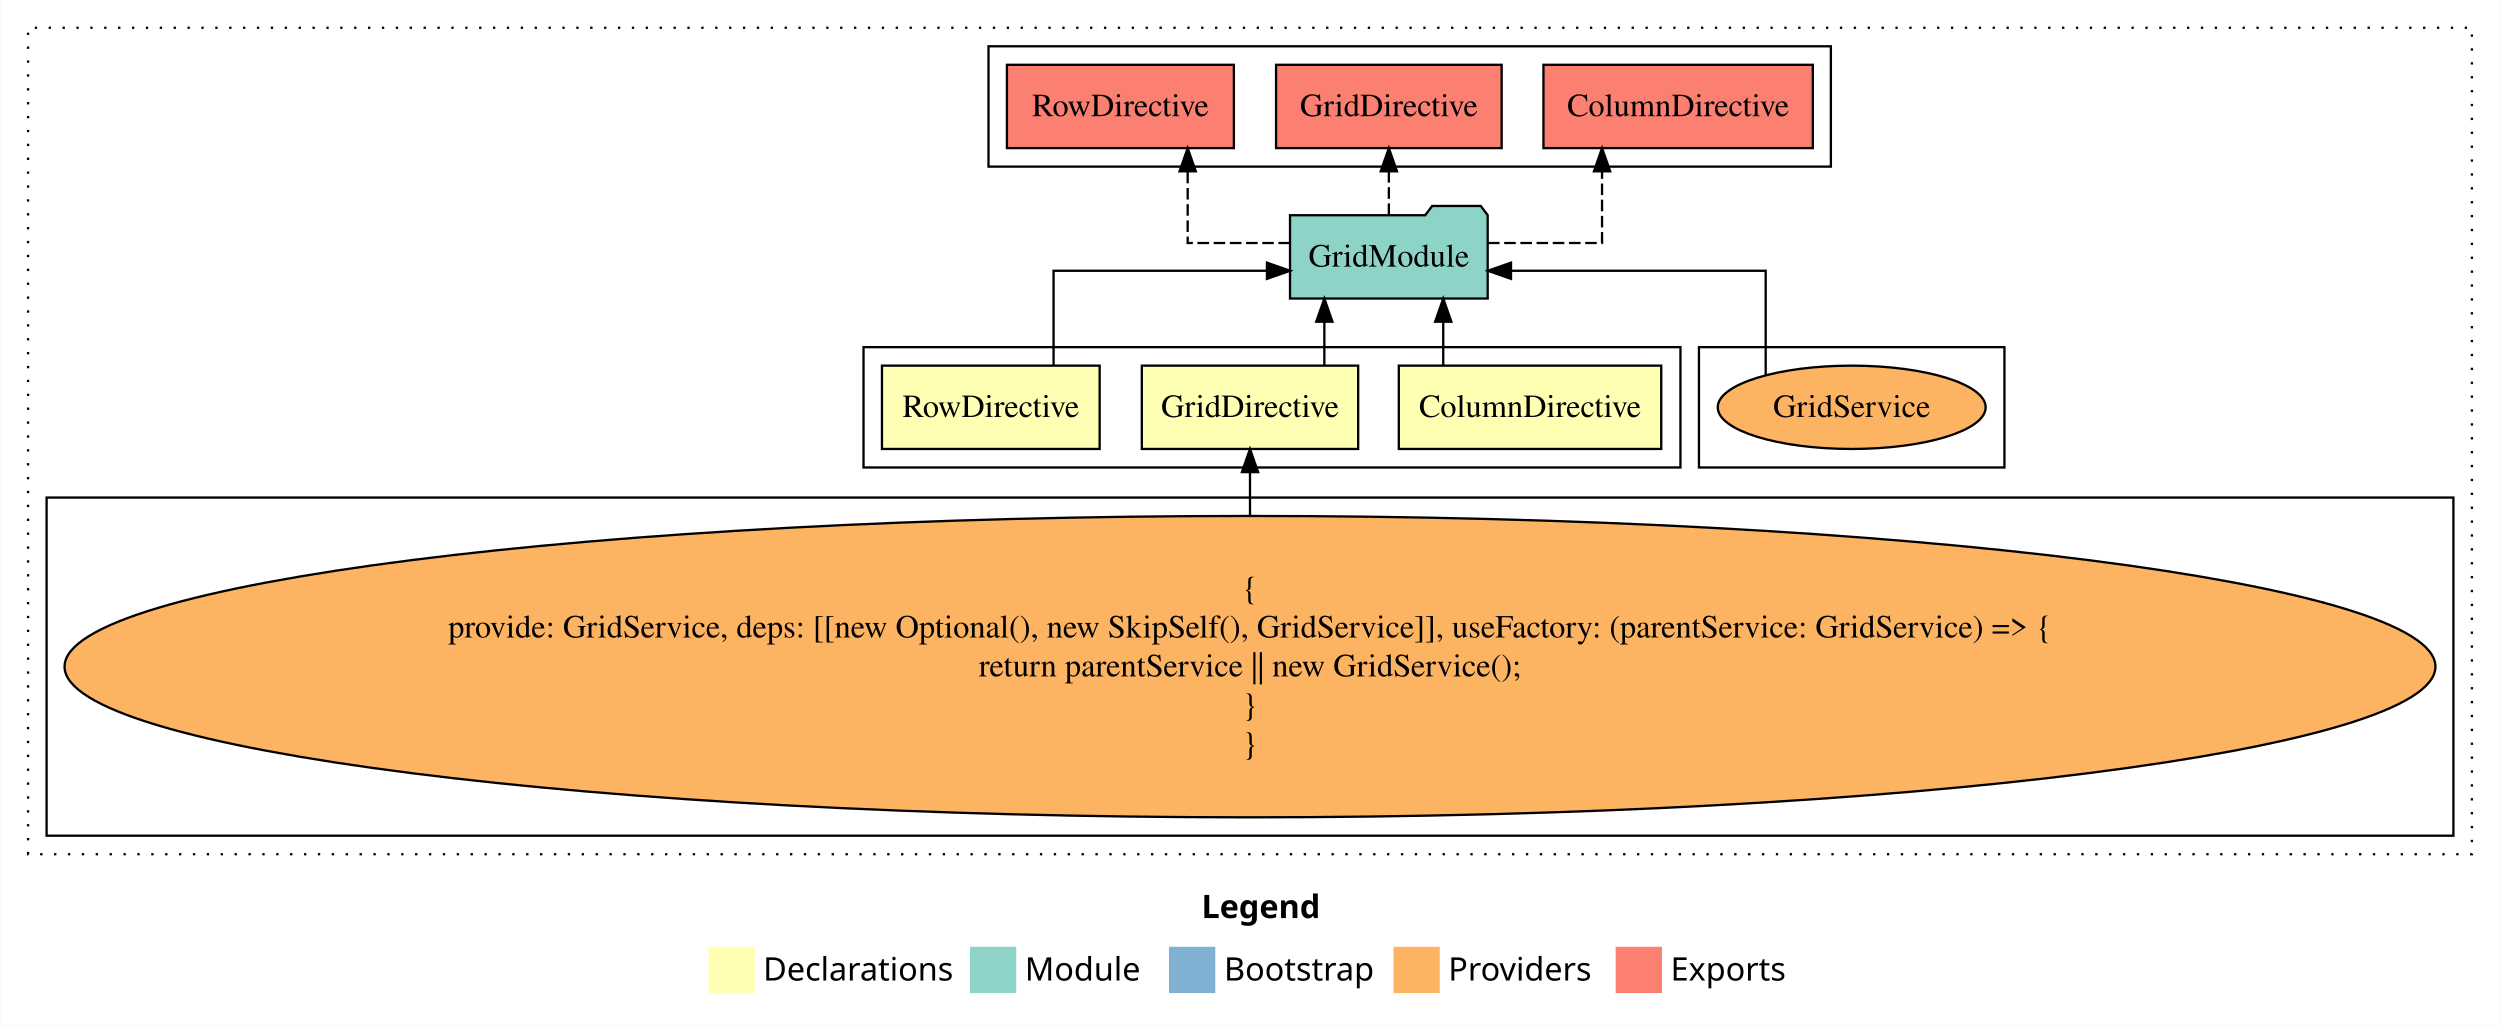
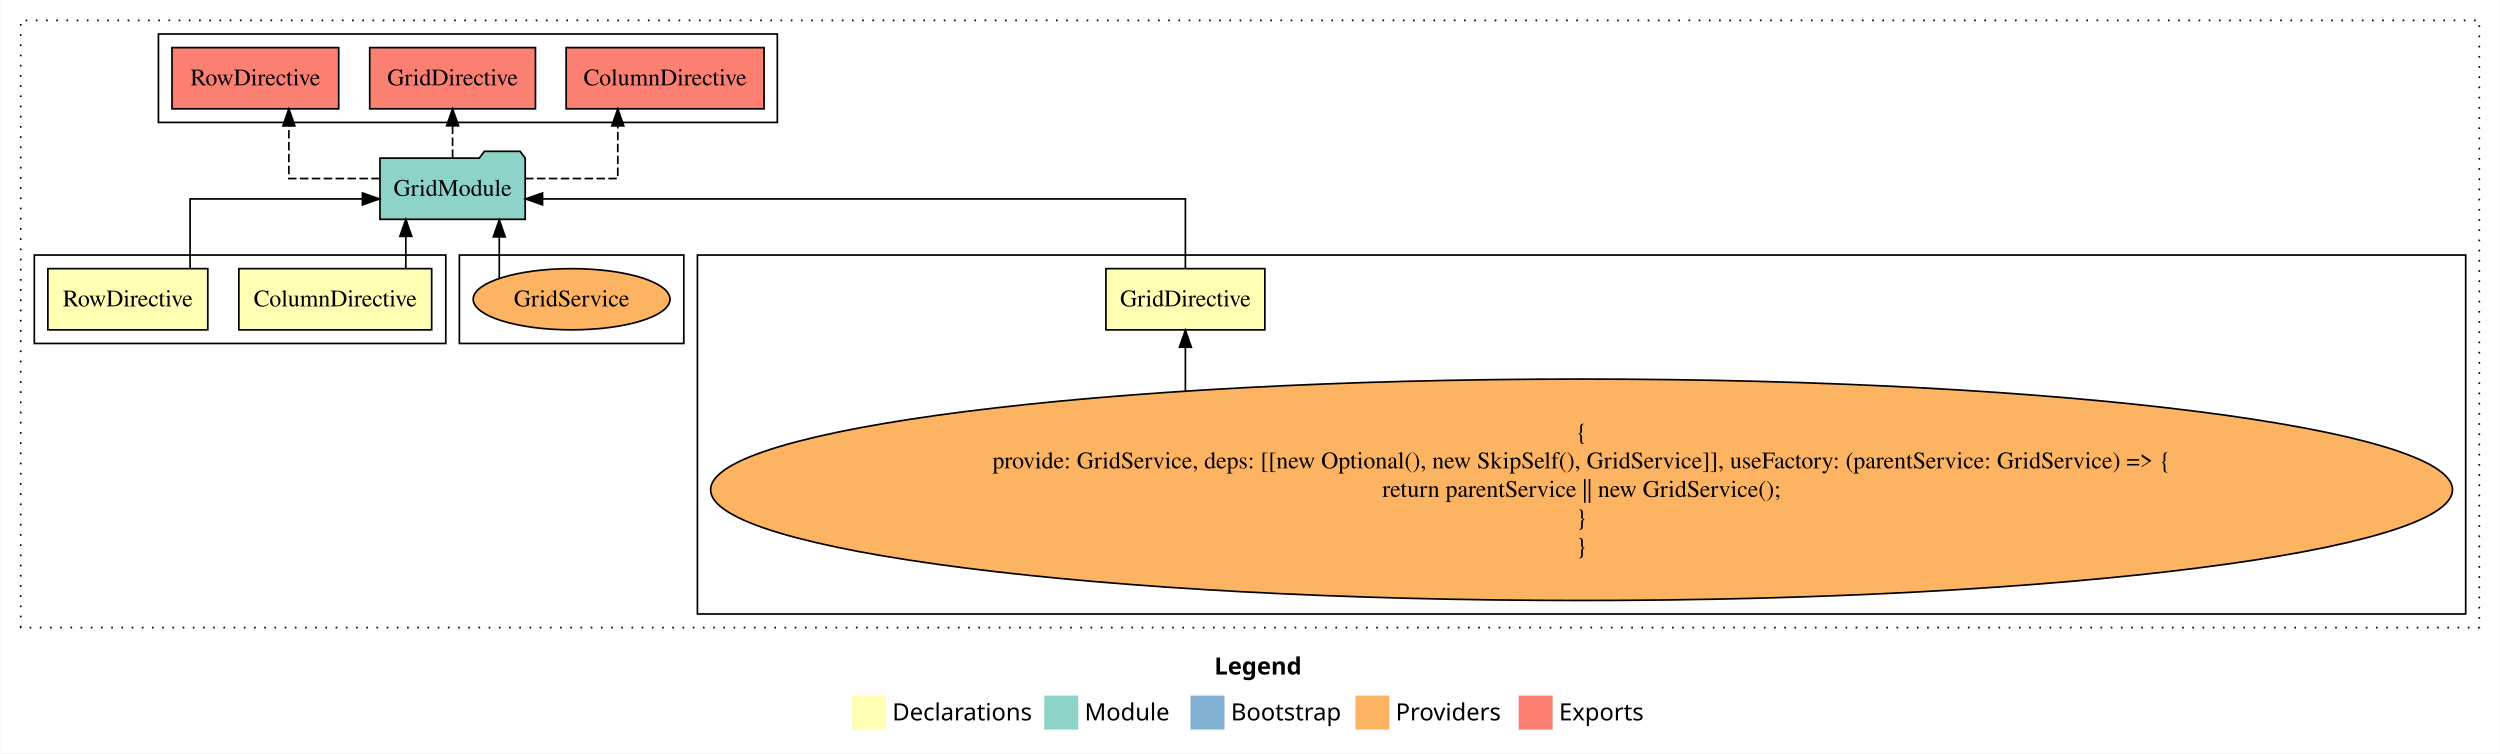
- <svg xmlns="http://www.w3.org/2000/svg" width="1080pt" height="443pt" viewBox="0.00 0.00 1080.00 443.11">
+ <svg xmlns="http://www.w3.org/2000/svg" width="1470pt" height="443pt" viewBox="0.00 0.00 1470.00 443.11">
  <g id="graph0" class="graph" transform="scale(1 1) rotate(0) translate(4 439.11)">
-     <polygon fill="white" stroke="transparent" points="-4,4 -4,-439.11 1076,-439.11 1076,4 -4,4" />
-     <text text-anchor="start" x="515.01" y="-42.4" font-family="Times-12" font-weight="bold" font-size="14.00">Legend</text>
-     <polygon fill="#ffffb3" stroke="transparent" points="302,-10 302,-30 322,-30 322,-10 302,-10" />
-     <text text-anchor="start" x="325.63" y="-15.4" font-family="Times-12" font-size="14.00">  Declarations</text>
-     <polygon fill="#8dd3c7" stroke="transparent" points="415,-10 415,-30 435,-30 435,-10 415,-10" />
-     <text text-anchor="start" x="438.73" y="-15.4" font-family="Times-12" font-size="14.00">  Module</text>
-     <polygon fill="#80b1d3" stroke="transparent" points="501,-10 501,-30 521,-30 521,-10 501,-10" />
-     <text text-anchor="start" x="524.78" y="-15.4" font-family="Times-12" font-size="14.00">  Bootstrap</text>
-     <polygon fill="#fdb462" stroke="transparent" points="598,-10 598,-30 618,-30 618,-10 598,-10" />
-     <text text-anchor="start" x="621.67" y="-15.4" font-family="Times-12" font-size="14.00">  Providers</text>
-     <polygon fill="#fb8072" stroke="transparent" points="694,-10 694,-30 714,-30 714,-10 694,-10" />
-     <text text-anchor="start" x="717.73" y="-15.4" font-family="Times-12" font-size="14.00">  Exports</text>
+     <polygon fill="white" stroke="transparent" points="-4,4 -4,-439.11 1466,-439.11 1466,4 -4,4" />
+     <text text-anchor="start" x="710.01" y="-42.4" font-family="Times-12" font-weight="bold" font-size="14.00">Legend</text>
+     <polygon fill="#ffffb3" stroke="transparent" points="497,-10 497,-30 517,-30 517,-10 497,-10" />
+     <text text-anchor="start" x="520.63" y="-15.4" font-family="Times-12" font-size="14.00">  Declarations</text>
+     <polygon fill="#8dd3c7" stroke="transparent" points="610,-10 610,-30 630,-30 630,-10 610,-10" />
+     <text text-anchor="start" x="633.73" y="-15.4" font-family="Times-12" font-size="14.00">  Module</text>
+     <polygon fill="#80b1d3" stroke="transparent" points="696,-10 696,-30 716,-30 716,-10 696,-10" />
+     <text text-anchor="start" x="719.78" y="-15.4" font-family="Times-12" font-size="14.00">  Bootstrap</text>
+     <polygon fill="#fdb462" stroke="transparent" points="793,-10 793,-30 813,-30 813,-10 793,-10" />
+     <text text-anchor="start" x="816.67" y="-15.4" font-family="Times-12" font-size="14.00">  Providers</text>
+     <polygon fill="#fb8072" stroke="transparent" points="889,-10 889,-30 909,-30 909,-10 889,-10" />
+     <text text-anchor="start" x="912.73" y="-15.4" font-family="Times-12" font-size="14.00">  Exports</text>
    <g id="clust1" class="cluster">
-       <polygon fill="none" stroke="black" stroke-dasharray="1,5" points="8,-70 8,-427.11 1064,-427.11 1064,-70 8,-70" />
+       <polygon fill="none" stroke="black" stroke-dasharray="1,5" points="8,-70 8,-427.11 1454,-427.11 1454,-70 8,-70" />
+     </g>
+     <g id="clust4" class="cluster">
+       <polygon fill="none" stroke="black" points="406,-78 406,-289.11 1446,-289.11 1446,-78 406,-78" />
+     </g>
+     <g id="clust7" class="cluster">
+       <polygon fill="none" stroke="black" points="89,-367.11 89,-419.11 453,-419.11 453,-367.11 89,-367.11" />
+     </g>
+     <g id="clust9" class="cluster">
+       <polygon fill="none" stroke="black" points="266,-237.11 266,-289.11 398,-289.11 398,-237.11 266,-237.11" />
    </g>
    <g id="clust2" class="cluster">
-       <polygon fill="none" stroke="black" points="369,-237.11 369,-289.11 722,-289.11 722,-237.11 369,-237.11" />
-     </g>
-     <g id="clust7" class="cluster">
-       <polygon fill="none" stroke="black" points="423,-367.11 423,-419.11 787,-419.11 787,-367.11 423,-367.11" />
-     </g>
-     <g id="clust9" class="cluster">
-       <polygon fill="none" stroke="black" points="730,-237.11 730,-289.11 862,-289.11 862,-237.11 730,-237.11" />
-     </g>
-     <g id="clust4" class="cluster">
-       <polygon fill="none" stroke="black" points="16,-78 16,-224.11 1056,-224.11 1056,-78 16,-78" />
+       <polygon fill="none" stroke="black" points="16,-237.11 16,-289.11 258,-289.11 258,-237.11 16,-237.11" />
    </g>
    <g id="node1" class="node">
-       <polygon fill="#ffffb3" stroke="black" points="713.7,-281.11 600.3,-281.11 600.3,-245.11 713.7,-245.11 713.7,-281.11" />
-       <text text-anchor="middle" x="657" y="-258.91" font-family="Times,serif" font-size="14.00">ColumnDirective</text>
+       <polygon fill="#ffffb3" stroke="black" points="249.7,-281.11 136.3,-281.11 136.3,-245.11 249.7,-245.11 249.7,-281.11" />
+       <text text-anchor="middle" x="193" y="-258.91" font-family="Times,serif" font-size="14.00">ColumnDirective</text>
    </g>
    <g id="node4" class="node">
-       <polygon fill="#8dd3c7" stroke="black" points="638.71,-346.11 635.71,-350.11 614.71,-350.11 611.71,-346.11 553.29,-346.11 553.29,-310.11 638.71,-310.11 638.71,-346.11" />
-       <text text-anchor="middle" x="596" y="-323.91" font-family="Times,serif" font-size="14.00">GridModule</text>
+       <polygon fill="#8dd3c7" stroke="black" points="304.71,-346.11 301.71,-350.11 280.71,-350.11 277.71,-346.11 219.29,-346.11 219.29,-310.11 304.71,-310.11 304.71,-346.11" />
+       <text text-anchor="middle" x="262" y="-323.91" font-family="Times,serif" font-size="14.00">GridModule</text>
    </g>
    <g id="edge1" class="edge">
-       <path fill="none" stroke="black" d="M619.5,-281.21C619.5,-281.21 619.5,-300.1 619.5,-300.1" />
-       <polygon fill="black" stroke="black" points="616,-300.1 619.5,-310.1 623,-300.1 616,-300.1" />
+       <path fill="none" stroke="black" d="M234.5,-281.21C234.5,-281.21 234.5,-300.1 234.5,-300.1" />
+       <polygon fill="black" stroke="black" points="231,-300.1 234.5,-310.1 238,-300.1 231,-300.1" />
    </g>
    <g id="node2" class="node">
-       <polygon fill="#ffffb3" stroke="black" points="582.74,-281.11 489.26,-281.11 489.26,-245.11 582.74,-245.11 582.74,-281.11" />
-       <text text-anchor="middle" x="536" y="-258.91" font-family="Times,serif" font-size="14.00">GridDirective</text>
+       <polygon fill="#ffffb3" stroke="black" points="739.74,-281.11 646.26,-281.11 646.26,-245.11 739.74,-245.11 739.74,-281.11" />
+       <text text-anchor="middle" x="693" y="-258.91" font-family="Times,serif" font-size="14.00">GridDirective</text>
    </g>
    <g id="edge2" class="edge">
-       <path fill="none" stroke="black" d="M568.13,-281.21C568.13,-281.21 568.13,-300.1 568.13,-300.1" />
-       <polygon fill="black" stroke="black" points="564.63,-300.1 568.13,-310.1 571.63,-300.1 564.63,-300.1" />
+       <path fill="none" stroke="black" d="M693,-281.13C693,-298.48 693,-322.11 693,-322.11 693,-322.11 314.9,-322.11 314.9,-322.11" />
+       <polygon fill="black" stroke="black" points="314.9,-318.61 304.9,-322.11 314.9,-325.61 314.9,-318.61" />
    </g>
    <g id="node3" class="node">
-       <polygon fill="#ffffb3" stroke="black" points="471.03,-281.11 376.97,-281.11 376.97,-245.11 471.03,-245.11 471.03,-281.11" />
-       <text text-anchor="middle" x="424" y="-258.91" font-family="Times,serif" font-size="14.00">RowDirective</text>
+       <polygon fill="#ffffb3" stroke="black" points="118.03,-281.11 23.97,-281.11 23.97,-245.11 118.03,-245.11 118.03,-281.11" />
+       <text text-anchor="middle" x="71" y="-258.91" font-family="Times,serif" font-size="14.00">RowDirective</text>
    </g>
    <g id="edge4" class="edge">
-       <path fill="none" stroke="black" d="M451.12,-281.13C451.12,-298.48 451.12,-322.11 451.12,-322.11 451.12,-322.11 543.32,-322.11 543.32,-322.11" />
-       <polygon fill="black" stroke="black" points="543.32,-325.61 553.32,-322.11 543.32,-318.61 543.32,-325.61" />
+       <path fill="none" stroke="black" d="M107.62,-281.13C107.62,-298.48 107.62,-322.11 107.62,-322.11 107.62,-322.11 209,-322.11 209,-322.11" />
+       <polygon fill="black" stroke="black" points="209,-325.61 219,-322.11 209,-318.61 209,-325.61" />
    </g>
    <g id="node6" class="node">
-       <polygon fill="#fb8072" stroke="black" points="779.2,-411.11 662.8,-411.11 662.8,-375.11 779.2,-375.11 779.2,-411.11" />
-       <text text-anchor="middle" x="721" y="-388.91" font-family="Times,serif" font-size="14.00">ColumnDirective </text>
+       <polygon fill="#fb8072" stroke="black" points="445.2,-411.11 328.8,-411.11 328.8,-375.11 445.2,-375.11 445.2,-411.11" />
+       <text text-anchor="middle" x="387" y="-388.91" font-family="Times,serif" font-size="14.00">ColumnDirective </text>
    </g>
    <g id="edge5" class="edge">
-       <path fill="none" stroke="black" stroke-dasharray="5,2" d="M638.83,-334.11C662.88,-334.11 688.12,-334.11 688.12,-334.11 688.12,-334.11 688.12,-365.09 688.12,-365.09" />
-       <polygon fill="black" stroke="black" points="684.63,-365.09 688.12,-375.09 691.63,-365.09 684.63,-365.09" />
+       <path fill="none" stroke="black" stroke-dasharray="5,2" d="M304.62,-334.11C330.73,-334.11 359.17,-334.11 359.17,-334.11 359.17,-334.11 359.17,-365.09 359.17,-365.09" />
+       <polygon fill="black" stroke="black" points="355.67,-365.09 359.17,-375.09 362.67,-365.09 355.67,-365.09" />
    </g>
    <g id="node7" class="node">
-       <polygon fill="#fb8072" stroke="black" points="644.74,-411.11 547.26,-411.11 547.26,-375.11 644.74,-375.11 644.74,-411.11" />
-       <text text-anchor="middle" x="596" y="-388.91" font-family="Times,serif" font-size="14.00">GridDirective </text>
+       <polygon fill="#fb8072" stroke="black" points="310.74,-411.11 213.26,-411.11 213.26,-375.11 310.74,-375.11 310.74,-411.11" />
+       <text text-anchor="middle" x="262" y="-388.91" font-family="Times,serif" font-size="14.00">GridDirective </text>
    </g>
    <g id="edge6" class="edge">
-       <path fill="none" stroke="black" stroke-dasharray="5,2" d="M596,-346.21C596,-346.21 596,-365.1 596,-365.1" />
-       <polygon fill="black" stroke="black" points="592.5,-365.1 596,-375.1 599.5,-365.1 592.5,-365.1" />
+       <path fill="none" stroke="black" stroke-dasharray="5,2" d="M262,-346.21C262,-346.21 262,-365.1 262,-365.1" />
+       <polygon fill="black" stroke="black" points="258.5,-365.1 262,-375.1 265.5,-365.1 258.5,-365.1" />
    </g>
    <g id="node8" class="node">
-       <polygon fill="#fb8072" stroke="black" points="529.03,-411.11 430.97,-411.11 430.97,-375.11 529.03,-375.11 529.03,-411.11" />
-       <text text-anchor="middle" x="480" y="-388.91" font-family="Times,serif" font-size="14.00">RowDirective </text>
+       <polygon fill="#fb8072" stroke="black" points="195.03,-411.11 96.97,-411.11 96.97,-375.11 195.03,-375.11 195.03,-411.11" />
+       <text text-anchor="middle" x="146" y="-388.91" font-family="Times,serif" font-size="14.00">RowDirective </text>
    </g>
    <g id="edge7" class="edge">
-       <path fill="none" stroke="black" stroke-dasharray="5,2" d="M553.3,-334.11C531.32,-334.11 509.07,-334.11 509.07,-334.11 509.07,-334.11 509.07,-365.09 509.07,-365.09" />
-       <polygon fill="black" stroke="black" points="505.57,-365.09 509.07,-375.09 512.57,-365.09 505.57,-365.09" />
+       <path fill="none" stroke="black" stroke-dasharray="5,2" d="M219.2,-334.11C193.49,-334.11 165.71,-334.11 165.71,-334.11 165.71,-334.11 165.71,-365.09 165.71,-365.09" />
+       <polygon fill="black" stroke="black" points="162.21,-365.09 165.71,-375.09 169.21,-365.09 162.21,-365.09" />
    </g>
    <g id="node5" class="node">
-       <ellipse fill="#fdb462" stroke="black" cx="536" cy="-151.05" rx="512.24" ry="65.11" />
-       <text text-anchor="middle" x="536" y="-180.45" font-family="Times,serif" font-size="14.00">{</text>
-       <text text-anchor="middle" x="536" y="-163.65" font-family="Times,serif" font-size="14.00">    provide: GridService, deps: [[new Optional(), new SkipSelf(), GridService]], useFactory: (parentService: GridService) =&gt; {</text>
-       <text text-anchor="middle" x="536" y="-146.85" font-family="Times,serif" font-size="14.00">        return parentService || new GridService();</text>
-       <text text-anchor="middle" x="536" y="-130.05" font-family="Times,serif" font-size="14.00">    }</text>
-       <text text-anchor="middle" x="536" y="-113.25" font-family="Times,serif" font-size="14.00">}</text>
+       <ellipse fill="#fdb462" stroke="black" cx="926" cy="-151.05" rx="512.24" ry="65.11" />
+       <text text-anchor="middle" x="926" y="-180.45" font-family="Times,serif" font-size="14.00">{</text>
+       <text text-anchor="middle" x="926" y="-163.65" font-family="Times,serif" font-size="14.00">    provide: GridService, deps: [[new Optional(), new SkipSelf(), GridService]], useFactory: (parentService: GridService) =&gt; {</text>
+       <text text-anchor="middle" x="926" y="-146.85" font-family="Times,serif" font-size="14.00">        return parentService || new GridService();</text>
+       <text text-anchor="middle" x="926" y="-130.05" font-family="Times,serif" font-size="14.00">    }</text>
+       <text text-anchor="middle" x="926" y="-113.25" font-family="Times,serif" font-size="14.00">}</text>
    </g>
    <g id="edge3" class="edge">
-       <path fill="none" stroke="black" d="M536,-216.24C536,-216.24 536,-235.1 536,-235.1" />
-       <polygon fill="black" stroke="black" points="532.5,-235.1 536,-245.1 539.5,-235.1 532.5,-235.1" />
+       <path fill="none" stroke="black" d="M693,-209.05C693,-209.05 693,-234.89 693,-234.89" />
+       <polygon fill="black" stroke="black" points="689.5,-234.89 693,-244.89 696.5,-234.89 689.5,-234.89" />
    </g>
    <g id="node9" class="node">
-       <ellipse fill="#fdb462" stroke="black" cx="796" cy="-263.11" rx="57.88" ry="18" />
-       <text text-anchor="middle" x="796" y="-258.91" font-family="Times,serif" font-size="14.00">GridService</text>
+       <ellipse fill="#fdb462" stroke="black" cx="332" cy="-263.11" rx="57.88" ry="18" />
+       <text text-anchor="middle" x="332" y="-258.91" font-family="Times,serif" font-size="14.00">GridService</text>
    </g>
    <g id="edge8" class="edge">
-       <path fill="none" stroke="black" d="M758.83,-277.09C758.83,-294.54 758.83,-322.11 758.83,-322.11 758.83,-322.11 648.78,-322.11 648.78,-322.11" />
-       <polygon fill="black" stroke="black" points="648.78,-318.61 638.78,-322.11 648.78,-325.61 648.78,-318.61" />
+       <path fill="none" stroke="black" d="M289.46,-275.33C289.46,-275.33 289.46,-299.79 289.46,-299.79" />
+       <polygon fill="black" stroke="black" points="285.96,-299.79 289.46,-309.79 292.96,-299.79 285.96,-299.79" />
    </g>
  </g>
</svg>
